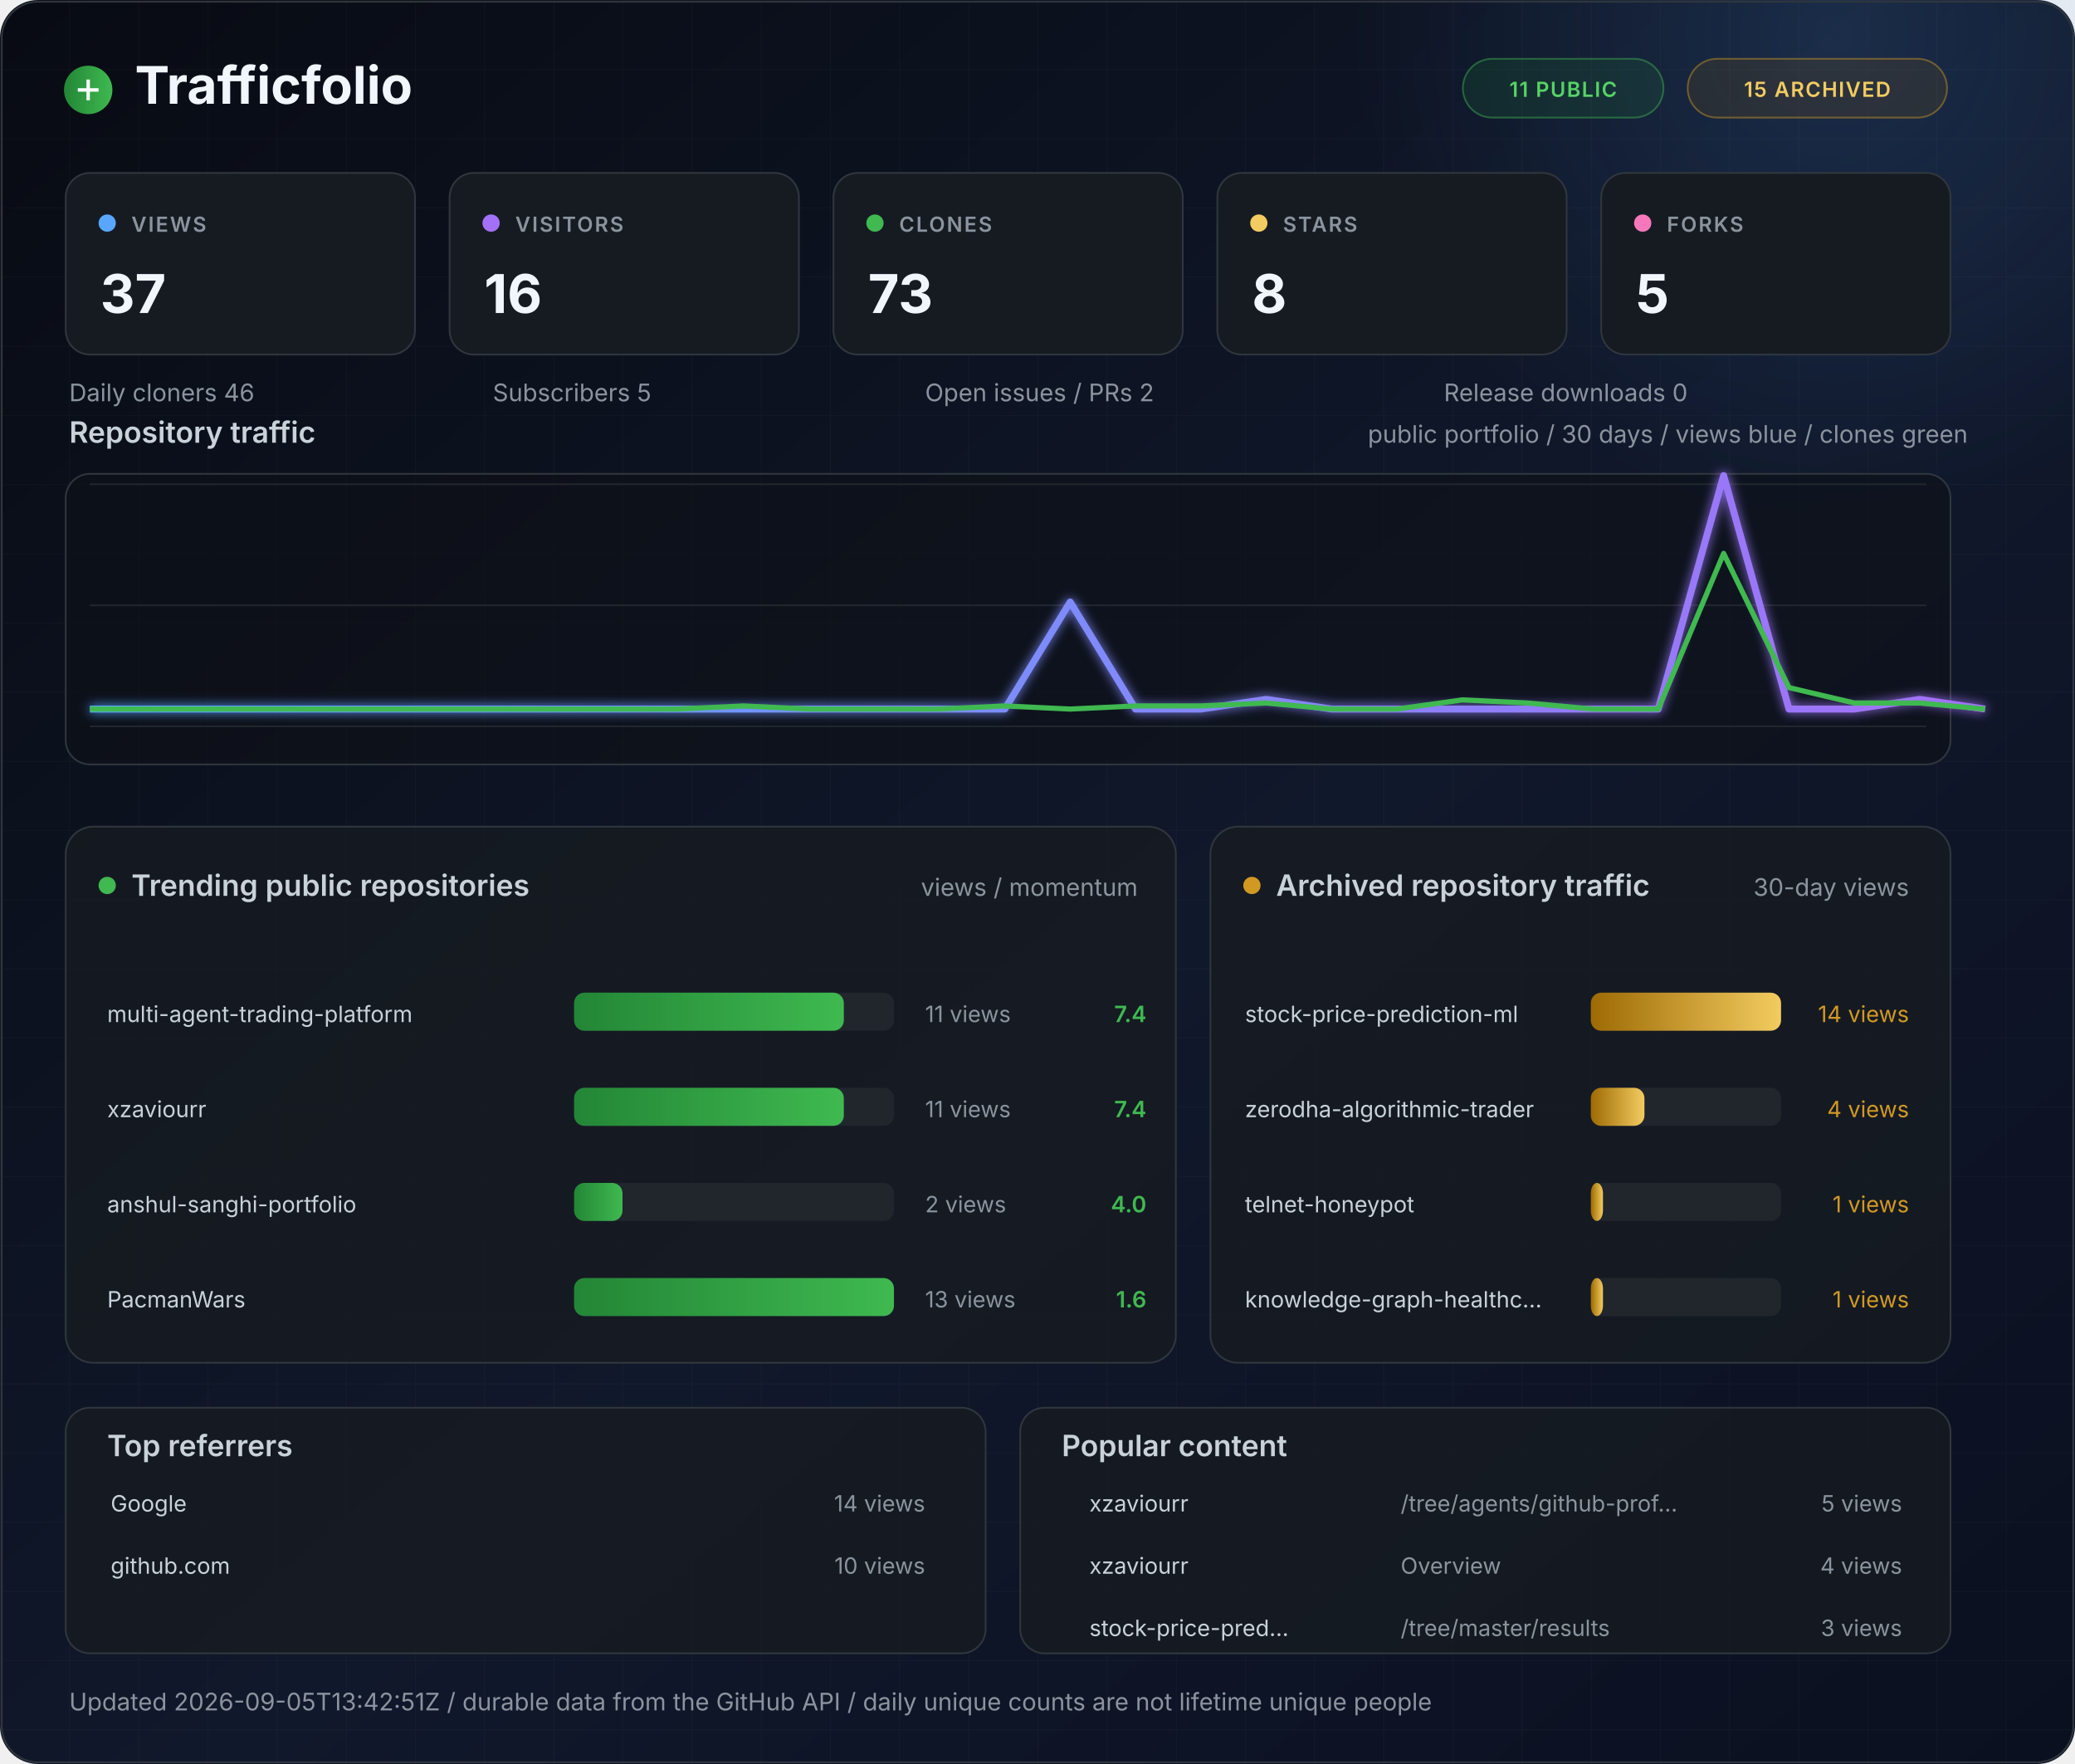
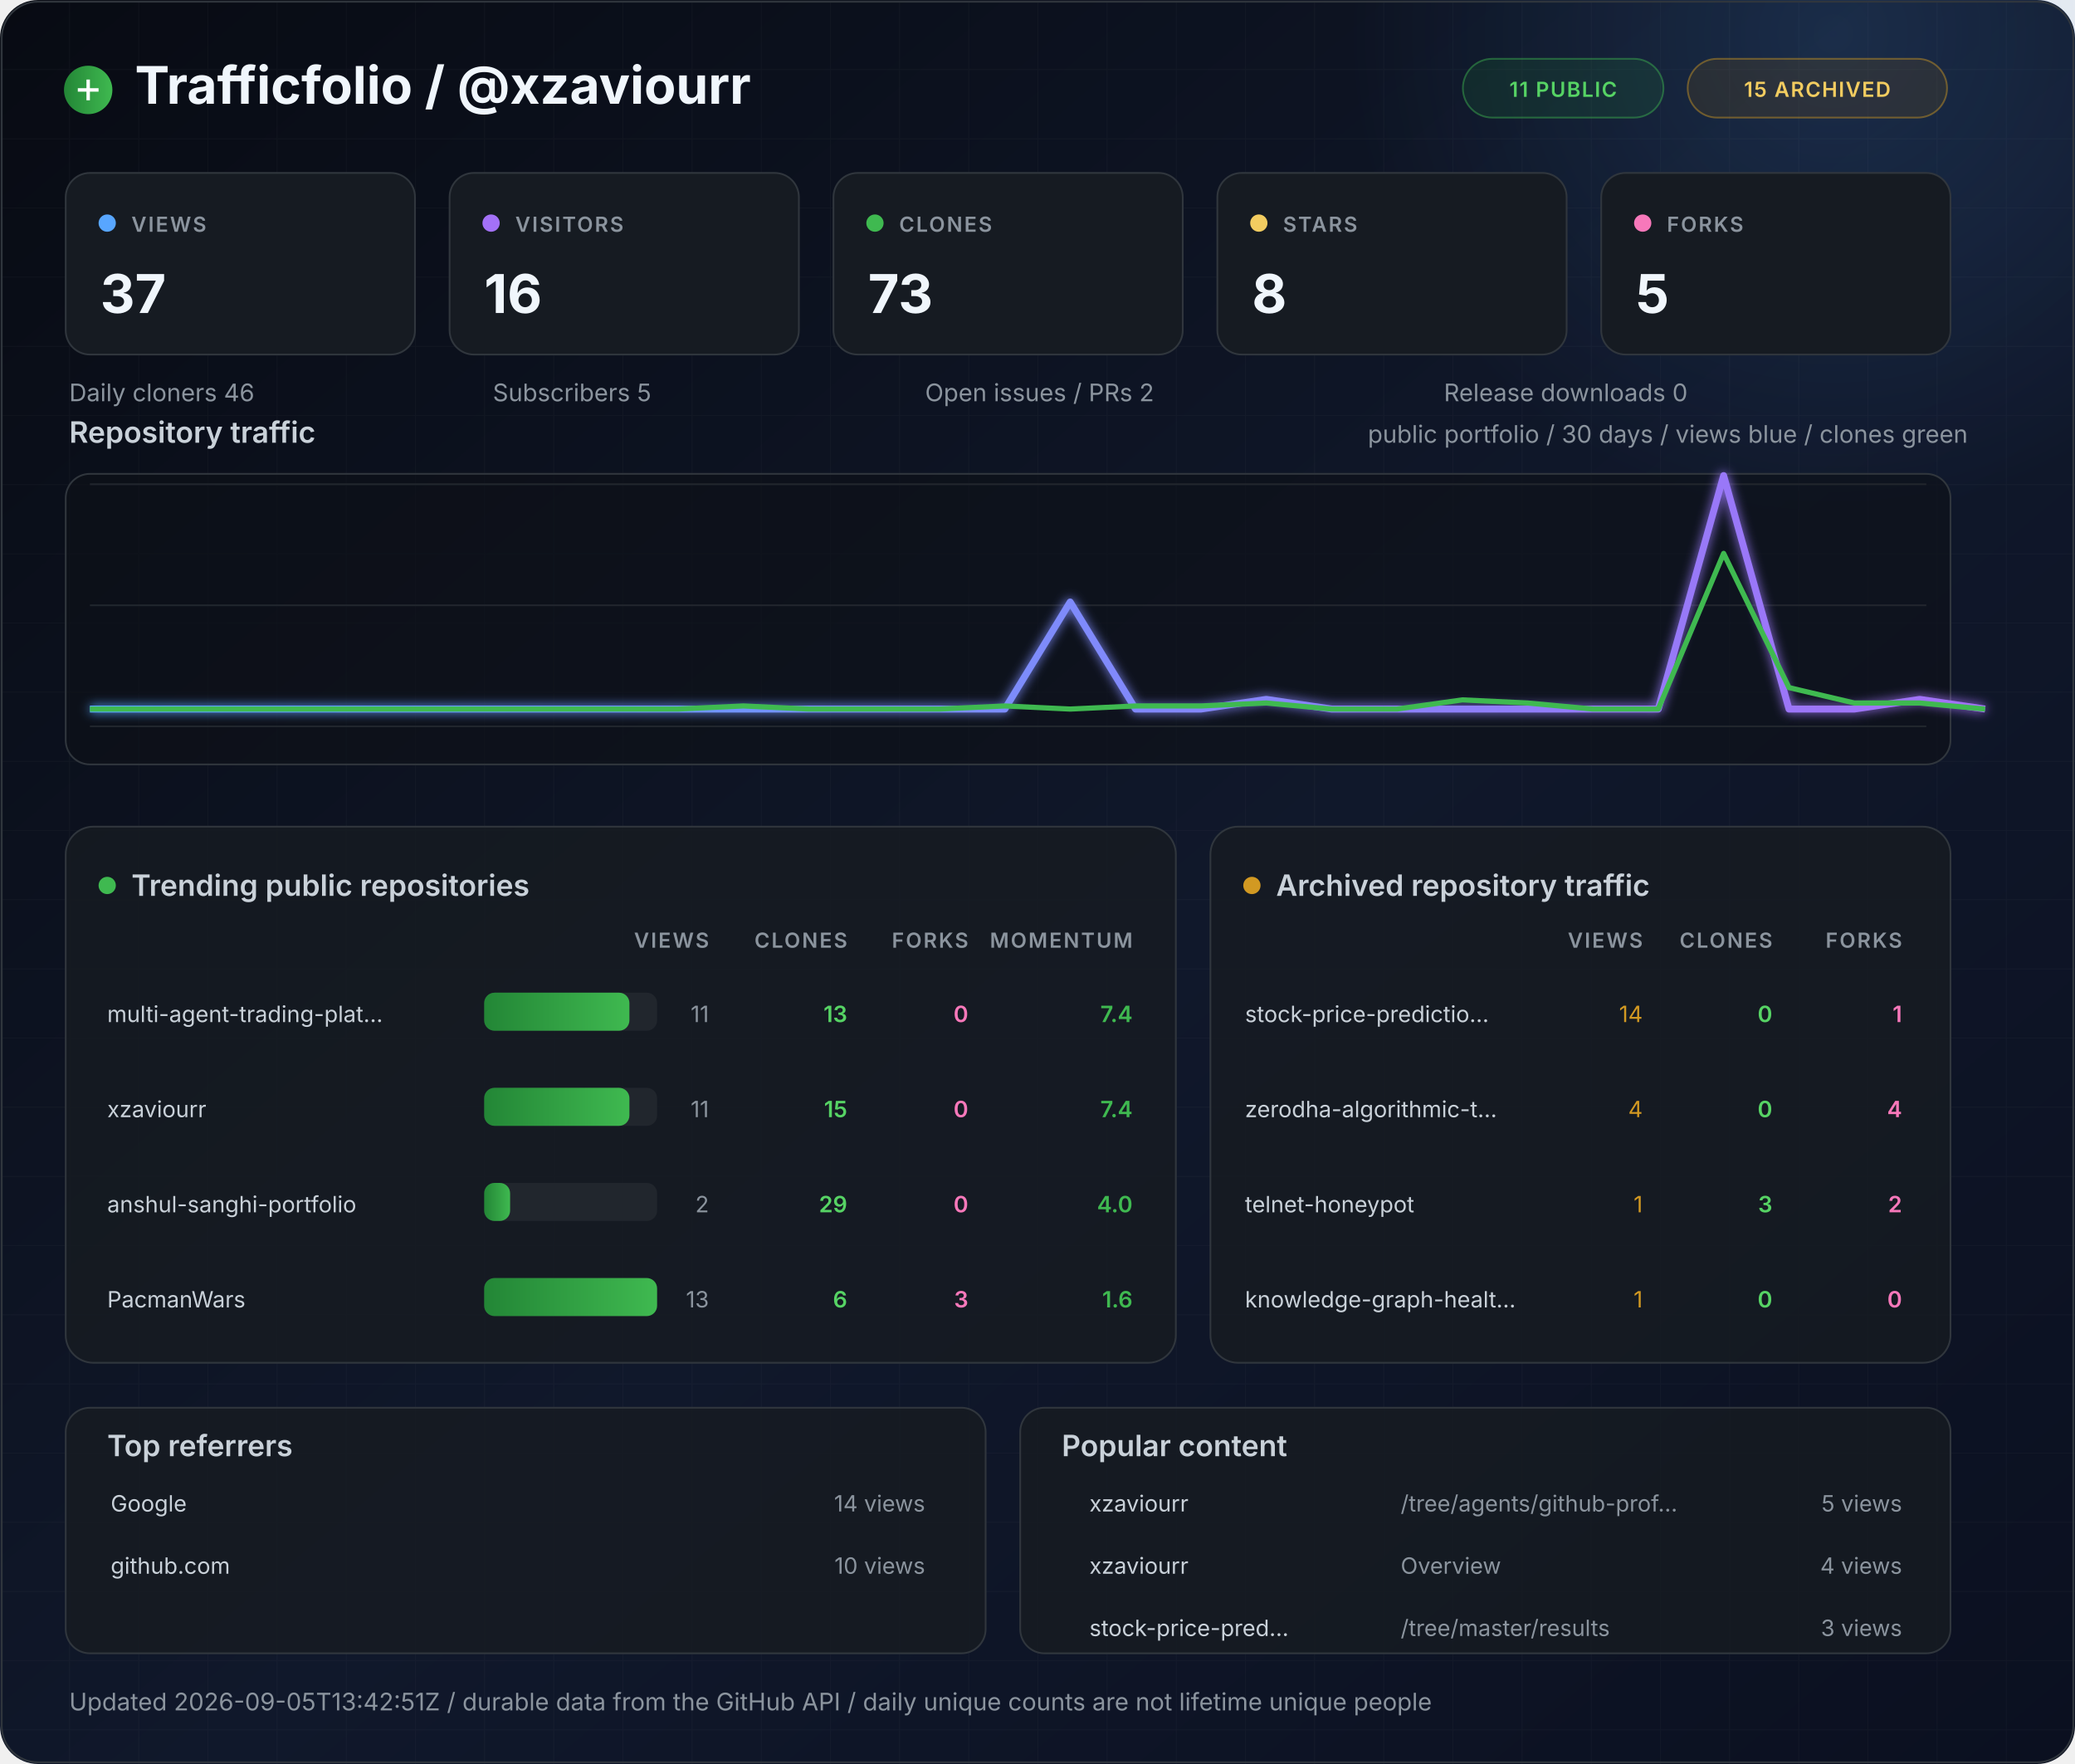
- <svg xmlns="http://www.w3.org/2000/svg" width="1200" height="1020" viewBox="0 0 1200 1020" role="img" aria-label="Trafficfolio GitHub analytics dashboard">
+ <svg xmlns="http://www.w3.org/2000/svg" width="1200" height="1020" viewBox="0 0 1200 1020" role="img" aria-label="Trafficfolio GitHub analytics dashboard for xzaviourr">
  <defs>
    <linearGradient id="bg" x1="0" y1="0" x2="1" y2="1">
      <stop stop-color="#080b13" />
      <stop offset=".55" stop-color="#10182b" />
      <stop offset="1" stop-color="#0b1020" />
    </linearGradient>
    <linearGradient id="line" x1="0" y1="0" x2="1" y2="0">
      <stop stop-color="#58a6ff" />
      <stop offset="1" stop-color="#a371f7" />
    </linearGradient>
    <linearGradient id="bar" x1="0" y1="0" x2="1" y2="0">
      <stop stop-color="#238636" />
      <stop offset="1" stop-color="#3fb950" />
    </linearGradient>
    <linearGradient id="archiveBar" x1="0" y1="0" x2="1" y2="0">
      <stop stop-color="#9e6a03" />
      <stop offset="1" stop-color="#f2cc60" />
    </linearGradient>
    <radialGradient id="ambient">
      <stop stop-color="#58a6ff" stop-opacity=".16" />
      <stop offset="1" stop-color="#58a6ff" stop-opacity="0" />
    </radialGradient>
    <pattern id="grid" width="40" height="40" patternUnits="userSpaceOnUse">
      <path d="M40 0H0V40" fill="none" stroke="#ffffff" stroke-opacity=".025" />
    </pattern>
    <filter id="glow">
      <feGaussianBlur stdDeviation="3" result="b" />
      <feMerge>
        <feMergeNode in="b" />
        <feMergeNode in="SourceGraphic" />
      </feMerge>
    </filter>
    <style>
    .title{font:750 30px -apple-system,BlinkMacSystemFont,"Segoe UI",sans-serif;fill:#f0f6fc}
    .subtitle{font:14px -apple-system,BlinkMacSystemFont,"Segoe UI",sans-serif;fill:#8b949e}
    .label{font:600 12px -apple-system,BlinkMacSystemFont,"Segoe UI",sans-serif;fill:#8b949e;letter-spacing:1px}
    .metric{font:700 31px -apple-system,BlinkMacSystemFont,"Segoe UI",sans-serif;fill:#f0f6fc}
    .section{font:600 17px -apple-system,BlinkMacSystemFont,"Segoe UI",sans-serif;fill:#c9d1d9}
-     .repo,.value,.trend,.archive{font:13px -apple-system,BlinkMacSystemFont,"Segoe UI",sans-serif;fill:#c9d1d9}
+     .repo,.value,.trend,.archive,.clone,.fork{font:13px -apple-system,BlinkMacSystemFont,"Segoe UI",sans-serif;fill:#c9d1d9}
    .value{fill:#8b949e} .trend{fill:#3fb950;font-weight:600} .archive{fill:#d29922}
+     .clone{fill:#56d364;font-weight:600} .fork{fill:#f778ba;font-weight:600}
    .pill{font:600 12px -apple-system,BlinkMacSystemFont,"Segoe UI",sans-serif;letter-spacing:.7px}
  </style>
  </defs>
  <rect width="1200" height="1020" rx="22" fill="url(#bg)" />
  <rect width="1200" height="1020" rx="22" fill="url(#grid)" />
  <circle cx="1060" cy="20" r="280" fill="url(#ambient)" />
  <rect x="1" y="1" width="1198" height="1018" rx="21" fill="none" stroke="#30363d" />
  <circle cx="51" cy="52" r="14" fill="url(#bar)" />
  <path d="M45 52h12M51 46v12" stroke="#fff" stroke-width="2" />
-   <text x="78" y="60" class="title">Trafficfolio</text>
+   <text x="78" y="60" class="title">Trafficfolio / @xzaviourr</text>
  <rect x="846" y="34" width="116" height="34" rx="17" fill="#238636" fill-opacity=".16" stroke="#3fb950" stroke-opacity=".45" />
  <text x="904" y="56" text-anchor="middle" class="pill" fill="#56d364">11 PUBLIC</text>
  <rect x="976" y="34" width="150" height="34" rx="17" fill="#9e6a03" fill-opacity=".14" stroke="#d29922" stroke-opacity=".45" />
  <text x="1051" y="56" text-anchor="middle" class="pill" fill="#f2cc60">15 ARCHIVED</text>
  <rect x="38" y="100" width="202" height="105" rx="14" fill="#161b22" stroke="#30363d" />
  <circle cx="62" cy="129" r="5" fill="#58a6ff" />
  <text x="76" y="134" class="label">VIEWS</text>
  <text x="58" y="181" class="metric">37</text>
  <rect x="260" y="100" width="202" height="105" rx="14" fill="#161b22" stroke="#30363d" />
  <circle cx="284" cy="129" r="5" fill="#a371f7" />
  <text x="298" y="134" class="label">VISITORS</text>
  <text x="280" y="181" class="metric">16</text>
  <rect x="482" y="100" width="202" height="105" rx="14" fill="#161b22" stroke="#30363d" />
  <circle cx="506" cy="129" r="5" fill="#3fb950" />
  <text x="520" y="134" class="label">CLONES</text>
  <text x="502" y="181" class="metric">73</text>
  <rect x="704" y="100" width="202" height="105" rx="14" fill="#161b22" stroke="#30363d" />
  <circle cx="728" cy="129" r="5" fill="#f2cc60" />
  <text x="742" y="134" class="label">STARS</text>
  <text x="724" y="181" class="metric">8</text>
  <rect x="926" y="100" width="202" height="105" rx="14" fill="#161b22" stroke="#30363d" />
  <circle cx="950" cy="129" r="5" fill="#f778ba" />
  <text x="964" y="134" class="label">FORKS</text>
  <text x="946" y="181" class="metric">5</text>
  <text x="40" y="232" class="subtitle">Daily cloners 46</text>
  <text x="285" y="232" class="subtitle">Subscribers 5</text>
  <text x="535" y="232" class="subtitle">Open issues / PRs 2</text>
  <text x="835" y="232" class="subtitle">Release downloads 0</text>
  <text x="40" y="256" class="section">Repository traffic</text>
  <text x="1138" y="256" text-anchor="end" class="subtitle">public portfolio / 30 days / views blue / clones green</text>
  <rect x="38" y="274" width="1090" height="168" rx="14" fill="#0d1117" fill-opacity=".62" stroke="#30363d" />
  <line x1="52" y1="420" x2="1114" y2="420" stroke="#21262d" />
  <line x1="52" y1="350" x2="1114" y2="350" stroke="#21262d" />
  <line x1="52" y1="280" x2="1114" y2="280" stroke="#21262d" />
  <polyline points="52.0,410.0 89.8,410.0 127.6,410.0 165.4,410.0 203.2,410.0 241.0,410.0 278.8,410.0 316.6,410.0 354.3,410.0 392.1,410.0 429.9,410.0 467.7,410.0 505.5,410.0 543.3,410.0 581.1,410.0 618.9,348.1 656.7,410.0 694.5,410.0 732.3,404.4 770.1,410.0 807.9,410.0 845.7,410.0 883.4,410.0 921.2,410.0 959.0,410.0 996.8,275.0 1034.6,410.0 1072.4,410.0 1110.2,404.4 1148.0,410.0" fill="none" stroke="url(#line)" stroke-width="4" stroke-linejoin="round" filter="url(#glow)" />
  <polyline points="52.0,410.0 89.8,410.0 127.6,410.0 165.4,410.0 203.2,410.0 241.0,410.0 278.8,410.0 316.6,410.0 354.3,410.0 392.1,410.0 429.9,408.2 467.7,410.0 505.5,410.0 543.3,410.0 581.1,408.2 618.9,410.0 656.7,408.2 694.5,408.2 732.3,406.5 770.1,410.0 807.9,410.0 845.7,404.7 883.4,406.5 921.2,410.0 959.0,410.0 996.8,320.0 1034.6,397.6 1072.4,406.5 1110.2,406.5 1148.0,410.0" fill="none" stroke="#3fb950" stroke-width="3" stroke-linejoin="round" />
  <rect x="38" y="478" width="642" height="310" rx="16" fill="#161b22" fill-opacity=".82" stroke="#30363d" />
  <circle cx="62" cy="512" r="5" fill="#3fb950" />
  <text x="76" y="518" class="section">Trending public repositories</text>
-   <text x="658" y="518" text-anchor="end" class="subtitle">views / momentum</text>
-   <text x="62" y="591" class="repo">multi-agent-trading-platform</text>
-   <rect x="332" y="574" width="185" height="22" rx="6" fill="#21262d" />
-   <rect x="332" y="574" width="156" height="22" rx="6" fill="url(#bar)" />
-   <text x="535" y="591" class="value">11 views</text>
-   <text x="663" y="591" text-anchor="end" class="trend">7.4</text>
+   <text x="410" y="548" text-anchor="end" class="label">VIEWS</text>
+   <text x="490" y="548" text-anchor="end" class="label">CLONES</text>
+   <text x="560" y="548" text-anchor="end" class="label">FORKS</text>
+   <text x="655" y="548" text-anchor="end" class="label">MOMENTUM</text>
+   <text x="62" y="591" class="repo">multi-agent-trading-plat...</text>
+   <rect x="280" y="574" width="100" height="22" rx="6" fill="#21262d" />
+   <rect x="280" y="574" width="84" height="22" rx="6" fill="url(#bar)" />
+   <text x="410" y="591" text-anchor="end" class="value">11</text>
+   <text x="490" y="591" text-anchor="end" class="clone">13</text>
+   <text x="560" y="591" text-anchor="end" class="fork">0</text>
+   <text x="655" y="591" text-anchor="end" class="trend">7.4</text>
  <text x="62" y="646" class="repo">xzaviourr</text>
-   <rect x="332" y="629" width="185" height="22" rx="6" fill="#21262d" />
-   <rect x="332" y="629" width="156" height="22" rx="6" fill="url(#bar)" />
-   <text x="535" y="646" class="value">11 views</text>
-   <text x="663" y="646" text-anchor="end" class="trend">7.4</text>
+   <rect x="280" y="629" width="100" height="22" rx="6" fill="#21262d" />
+   <rect x="280" y="629" width="84" height="22" rx="6" fill="url(#bar)" />
+   <text x="410" y="646" text-anchor="end" class="value">11</text>
+   <text x="490" y="646" text-anchor="end" class="clone">15</text>
+   <text x="560" y="646" text-anchor="end" class="fork">0</text>
+   <text x="655" y="646" text-anchor="end" class="trend">7.4</text>
  <text x="62" y="701" class="repo">anshul-sanghi-portfolio</text>
-   <rect x="332" y="684" width="185" height="22" rx="6" fill="#21262d" />
-   <rect x="332" y="684" width="28" height="22" rx="6" fill="url(#bar)" />
-   <text x="535" y="701" class="value">2 views</text>
-   <text x="663" y="701" text-anchor="end" class="trend">4.0</text>
+   <rect x="280" y="684" width="100" height="22" rx="6" fill="#21262d" />
+   <rect x="280" y="684" width="15" height="22" rx="6" fill="url(#bar)" />
+   <text x="410" y="701" text-anchor="end" class="value">2</text>
+   <text x="490" y="701" text-anchor="end" class="clone">29</text>
+   <text x="560" y="701" text-anchor="end" class="fork">0</text>
+   <text x="655" y="701" text-anchor="end" class="trend">4.0</text>
  <text x="62" y="756" class="repo">PacmanWars</text>
-   <rect x="332" y="739" width="185" height="22" rx="6" fill="#21262d" />
-   <rect x="332" y="739" width="185" height="22" rx="6" fill="url(#bar)" />
-   <text x="535" y="756" class="value">13 views</text>
-   <text x="663" y="756" text-anchor="end" class="trend">1.6</text>
+   <rect x="280" y="739" width="100" height="22" rx="6" fill="#21262d" />
+   <rect x="280" y="739" width="100" height="22" rx="6" fill="url(#bar)" />
+   <text x="410" y="756" text-anchor="end" class="value">13</text>
+   <text x="490" y="756" text-anchor="end" class="clone">6</text>
+   <text x="560" y="756" text-anchor="end" class="fork">3</text>
+   <text x="655" y="756" text-anchor="end" class="trend">1.6</text>
  <rect x="700" y="478" width="428" height="310" rx="16" fill="#161b22" fill-opacity=".82" stroke="#30363d" />
  <circle cx="724" cy="512" r="5" fill="#d29922" />
  <text x="738" y="518" class="section">Archived repository traffic</text>
-   <text x="1104" y="518" text-anchor="end" class="subtitle">30-day views</text>
-   <text x="720" y="591" class="repo">stock-price-prediction-ml</text>
-   <rect x="920" y="574" width="110" height="22" rx="6" fill="#21262d" />
-   <rect x="920" y="574" width="110" height="22" rx="6" fill="url(#archiveBar)" />
-   <text x="1104" y="591" text-anchor="end" class="archive">14 views</text>
-   <text x="720" y="646" class="repo">zerodha-algorithmic-trader</text>
-   <rect x="920" y="629" width="110" height="22" rx="6" fill="#21262d" />
-   <rect x="920" y="629" width="31" height="22" rx="6" fill="url(#archiveBar)" />
-   <text x="1104" y="646" text-anchor="end" class="archive">4 views</text>
+   <text x="950" y="548" text-anchor="end" class="label">VIEWS</text>
+   <text x="1025" y="548" text-anchor="end" class="label">CLONES</text>
+   <text x="1100" y="548" text-anchor="end" class="label">FORKS</text>
+   <text x="720" y="591" class="repo">stock-price-predictio...</text>
+   <text x="950" y="591" text-anchor="end" class="archive">14</text>
+   <text x="1025" y="591" text-anchor="end" class="clone">0</text>
+   <text x="1100" y="591" text-anchor="end" class="fork">1</text>
+   <text x="720" y="646" class="repo">zerodha-algorithmic-t...</text>
+   <text x="950" y="646" text-anchor="end" class="archive">4</text>
+   <text x="1025" y="646" text-anchor="end" class="clone">0</text>
+   <text x="1100" y="646" text-anchor="end" class="fork">4</text>
  <text x="720" y="701" class="repo">telnet-honeypot</text>
-   <rect x="920" y="684" width="110" height="22" rx="6" fill="#21262d" />
-   <rect x="920" y="684" width="7" height="22" rx="6" fill="url(#archiveBar)" />
-   <text x="1104" y="701" text-anchor="end" class="archive">1 views</text>
-   <text x="720" y="756" class="repo">knowledge-graph-healthc...</text>
-   <rect x="920" y="739" width="110" height="22" rx="6" fill="#21262d" />
-   <rect x="920" y="739" width="7" height="22" rx="6" fill="url(#archiveBar)" />
-   <text x="1104" y="756" text-anchor="end" class="archive">1 views</text>
+   <text x="950" y="701" text-anchor="end" class="archive">1</text>
+   <text x="1025" y="701" text-anchor="end" class="clone">3</text>
+   <text x="1100" y="701" text-anchor="end" class="fork">2</text>
+   <text x="720" y="756" class="repo">knowledge-graph-healt...</text>
+   <text x="950" y="756" text-anchor="end" class="archive">1</text>
+   <text x="1025" y="756" text-anchor="end" class="clone">0</text>
+   <text x="1100" y="756" text-anchor="end" class="fork">0</text>
  <rect x="38" y="814" width="532" height="142" rx="14" fill="#161b22" fill-opacity=".82" stroke="#30363d" />
  <text x="62" y="842" class="section">Top referrers</text>
  <text x="64" y="874" class="repo">Google</text>
  <text x="535" y="874" text-anchor="end" class="value">14 views</text>
  <text x="64" y="910" class="repo">github.com</text>
  <text x="535" y="910" text-anchor="end" class="value">10 views</text>
  <rect x="590" y="814" width="538" height="142" rx="14" fill="#161b22" fill-opacity=".82" stroke="#30363d" />
  <text x="614" y="842" class="section">Popular content</text>
  <text x="630" y="874" class="repo">xzaviourr</text>
  <text x="810" y="874" class="value">/tree/agents/github-prof...</text>
  <text x="1100" y="874" text-anchor="end" class="value">5 views</text>
  <text x="630" y="910" class="repo">xzaviourr</text>
  <text x="810" y="910" class="value">Overview</text>
  <text x="1100" y="910" text-anchor="end" class="value">4 views</text>
  <text x="630" y="946" class="repo">stock-price-pred...</text>
  <text x="810" y="946" class="value">/tree/master/results</text>
  <text x="1100" y="946" text-anchor="end" class="value">3 views</text>
  <text x="40" y="989" class="subtitle">Updated 2026-09-05T13:42:51Z / durable data from the GitHub API / daily unique counts are not lifetime unique people</text>
</svg>
